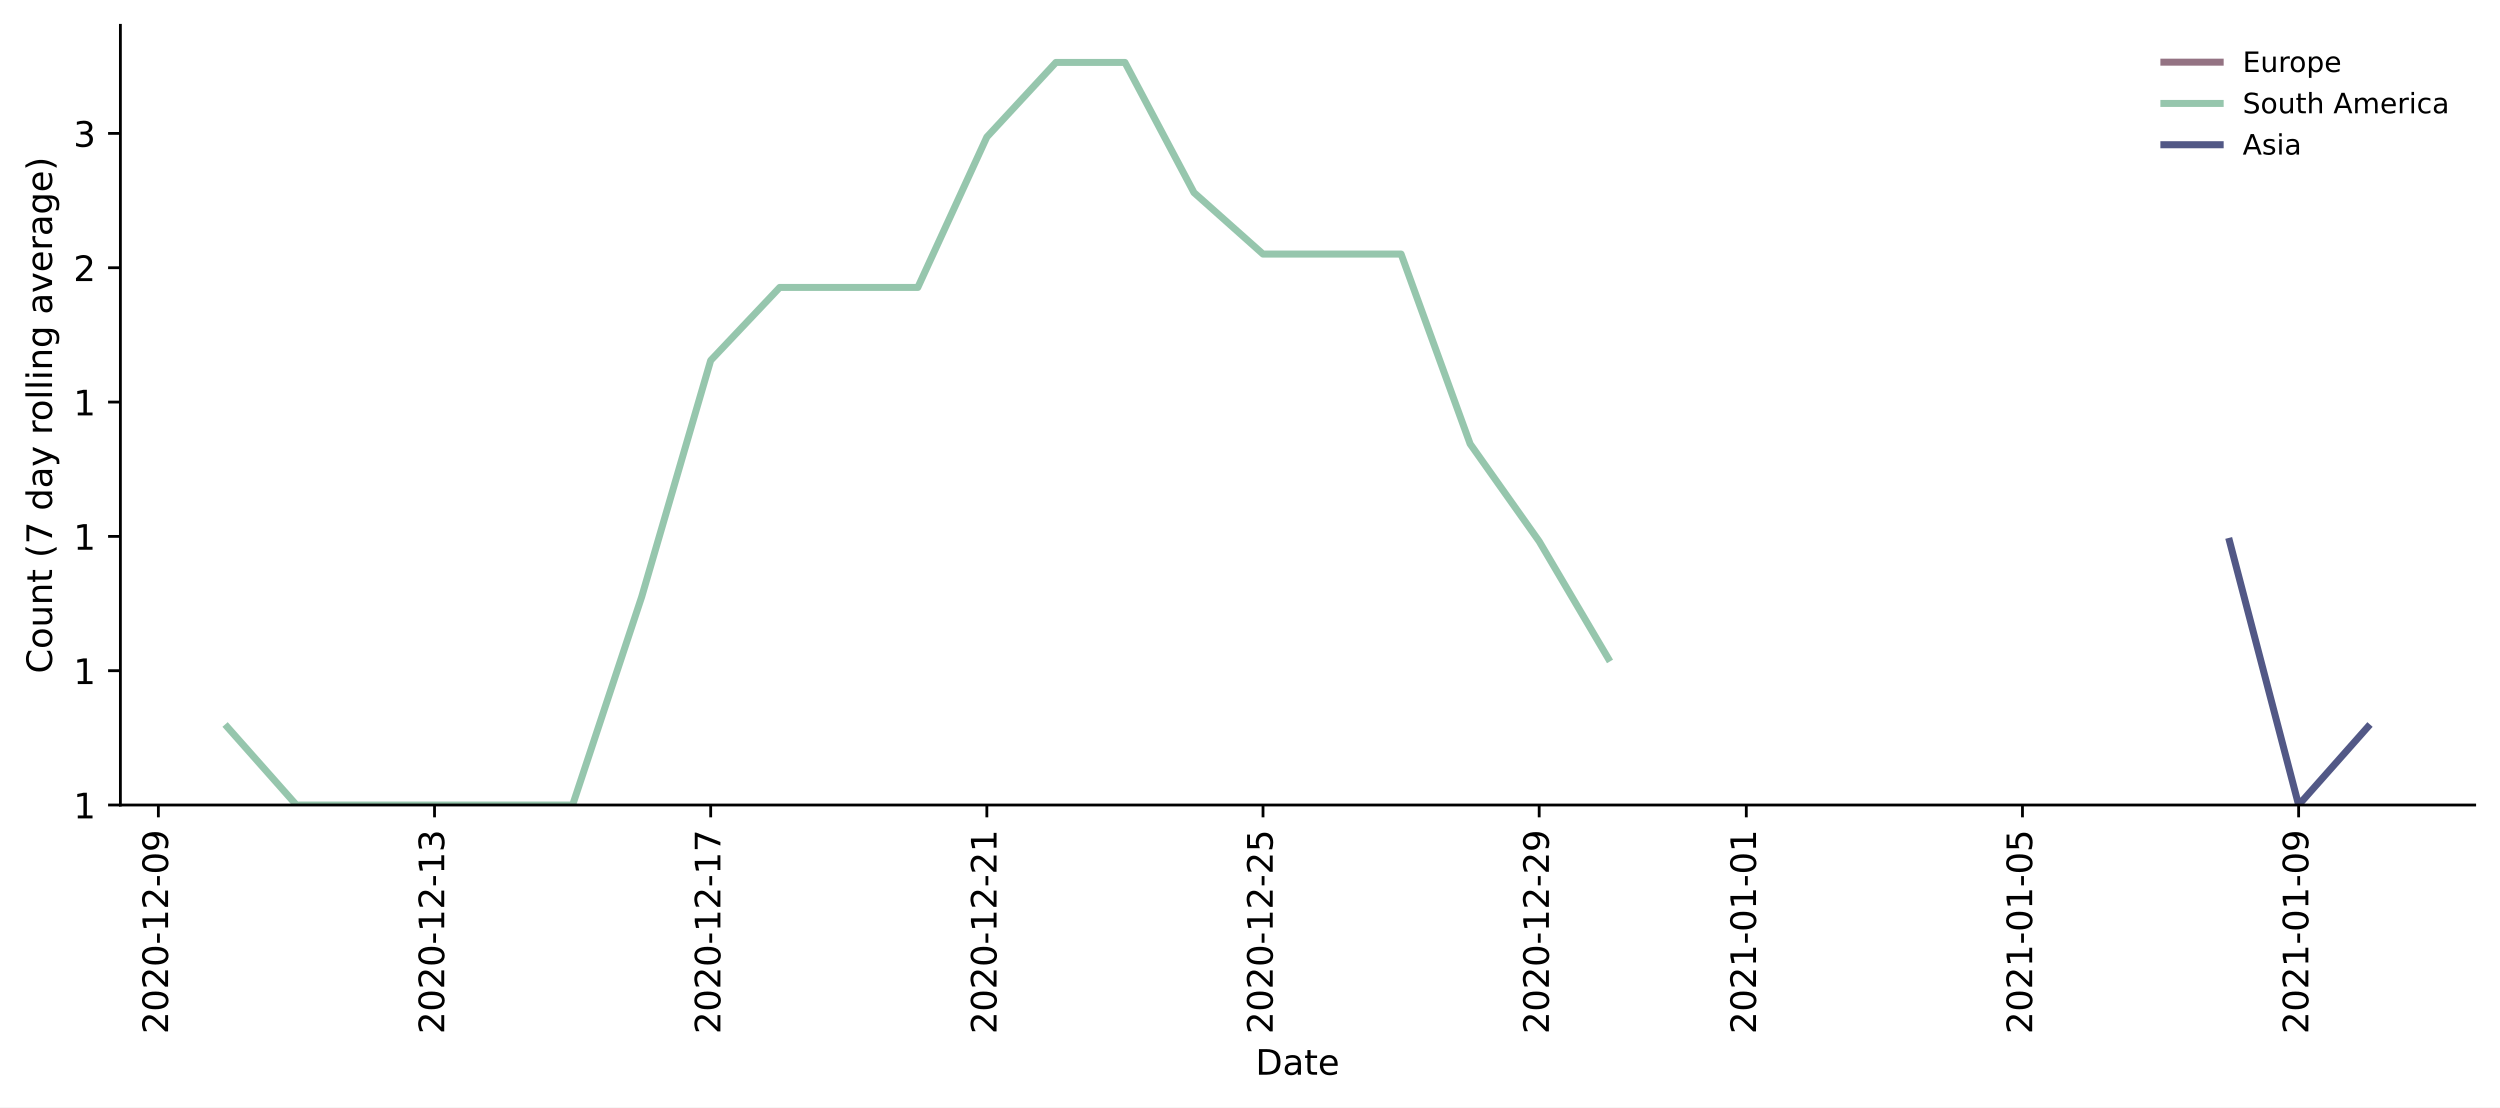
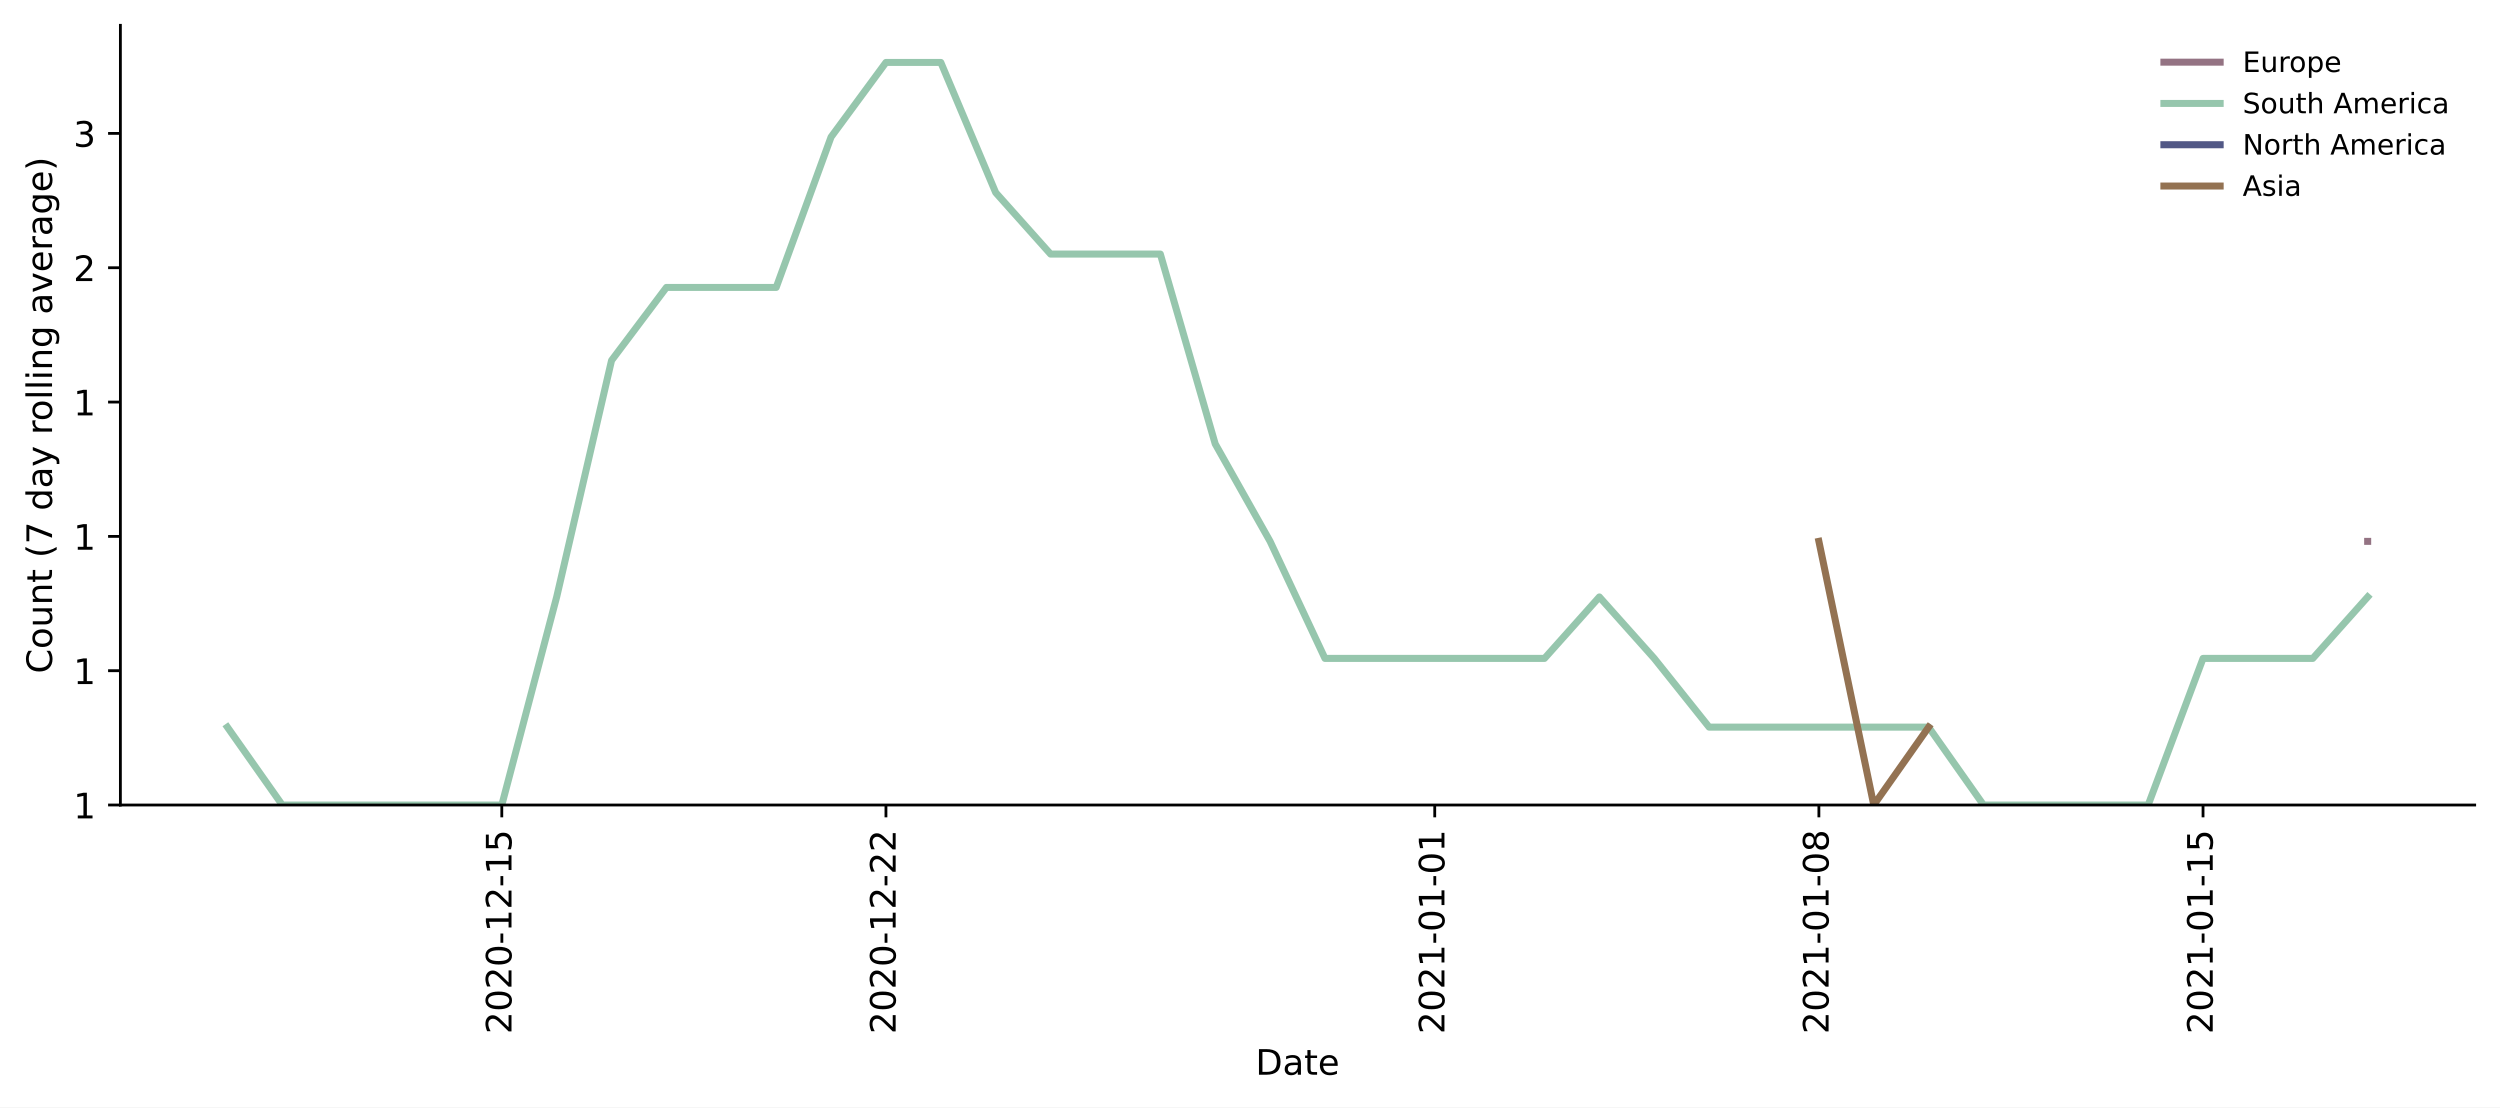
<svg xmlns="http://www.w3.org/2000/svg" xmlns:xlink="http://www.w3.org/1999/xlink" height="314.954pt" version="1.1" viewBox="0 0 711.041 314.954" width="711.041pt">
  <defs>
    <style type="text/css">*{stroke-linecap:butt;stroke-linejoin:round;}</style>
  </defs>
  <g id="figure_1">
    <g id="patch_1">
      <path d="M 0 314.954  L 711.041 314.954  L 711.041 0  L 0 0  z " style="fill:#ffffff;" />
    </g>
    <g id="axes_1">
      <g id="patch_2">
        <path d="M 34.241 228.96  L 703.841 228.96  L 703.841 7.2  L 34.241 7.2  z " style="fill:#ffffff;" />
      </g>
      <g id="matplotlib.axis_1">
        <g id="xtick_1">
          <g id="line2d_1">
            <defs>
-               <path d="M 0 0  L 0 3.5  " id="m4dcfa7da14" style="stroke:#000000;stroke-width:0.8;" />
-             </defs>
-             <g>
-               <use style="stroke:#000000;stroke-width:0.8;" x="45.041" xlink:href="#m4dcfa7da14" y="228.96" />
+               <path d="M 0 0  L 0 3.5  " id="m428e46f3bb" style="stroke:#000000;stroke-width:0.8;" />
+             </defs>
+             <g>
+               <use style="stroke:#000000;stroke-width:0.8;" x="142.719" xlink:href="#m428e46f3bb" y="228.96" />
            </g>
          </g>
          <g id="text_1">
-             <g transform="translate(47.8 294.0756)rotate(-90)scale(0.1 -0.1)">
+             <g transform="translate(145.4783 294.0756)rotate(-90)scale(0.1 -0.1)">
              <defs>
                <path d="M 19.188 8.297  L 53.609 8.297  L 53.609 0  L 7.328 0  L 7.328 8.297  Q 12.938 14.109 22.625 23.891  Q 32.328 33.688 34.812 36.531  Q 39.547 41.844 41.422 45.531  Q 43.312 49.219 43.312 52.781  Q 43.312 58.594 39.234 62.25  Q 35.156 65.922 28.609 65.922  Q 23.969 65.922 18.812 64.312  Q 13.672 62.703 7.812 59.422  L 7.812 69.391  Q 13.766 71.781 18.938 73  Q 24.125 74.219 28.422 74.219  Q 39.75 74.219 46.484 68.547  Q 53.219 62.891 53.219 53.422  Q 53.219 48.922 51.531 44.891  Q 49.859 40.875 45.406 35.406  Q 44.188 33.984 37.641 27.219  Q 31.109 20.453 19.188 8.297  z " id="DejaVuSans-50" />
                <path d="M 31.781 66.406  Q 24.172 66.406 20.328 58.906  Q 16.5 51.422 16.5 36.375  Q 16.5 21.391 20.328 13.891  Q 24.172 6.391 31.781 6.391  Q 39.453 6.391 43.281 13.891  Q 47.125 21.391 47.125 36.375  Q 47.125 51.422 43.281 58.906  Q 39.453 66.406 31.781 66.406  z M 31.781 74.219  Q 44.047 74.219 50.516 64.516  Q 56.984 54.828 56.984 36.375  Q 56.984 17.969 50.516 8.266  Q 44.047 -1.422 31.781 -1.422  Q 19.531 -1.422 13.062 8.266  Q 6.594 17.969 6.594 36.375  Q 6.594 54.828 13.062 64.516  Q 19.531 74.219 31.781 74.219  z " id="DejaVuSans-48" />
                <path d="M 4.891 31.391  L 31.203 31.391  L 31.203 23.391  L 4.891 23.391  z " id="DejaVuSans-45" />
                <path d="M 12.406 8.297  L 28.516 8.297  L 28.516 63.922  L 10.984 60.406  L 10.984 69.391  L 28.422 72.906  L 38.281 72.906  L 38.281 8.297  L 54.391 8.297  L 54.391 0  L 12.406 0  z " id="DejaVuSans-49" />
-                 <path d="M 10.984 1.516  L 10.984 10.5  Q 14.703 8.734 18.5 7.812  Q 22.312 6.891 25.984 6.891  Q 35.75 6.891 40.891 13.453  Q 46.047 20.016 46.781 33.406  Q 43.953 29.203 39.594 26.953  Q 35.25 24.703 29.984 24.703  Q 19.047 24.703 12.672 31.312  Q 6.297 37.938 6.297 49.422  Q 6.297 60.641 12.938 67.422  Q 19.578 74.219 30.609 74.219  Q 43.266 74.219 49.922 64.516  Q 56.594 54.828 56.594 36.375  Q 56.594 19.141 48.406 8.859  Q 40.234 -1.422 26.422 -1.422  Q 22.703 -1.422 18.891 -0.688  Q 15.094 0.047 10.984 1.516  z M 30.609 32.422  Q 37.25 32.422 41.125 36.953  Q 45.016 41.5 45.016 49.422  Q 45.016 57.281 41.125 61.844  Q 37.25 66.406 30.609 66.406  Q 23.969 66.406 20.094 61.844  Q 16.219 57.281 16.219 49.422  Q 16.219 41.5 20.094 36.953  Q 23.969 32.422 30.609 32.422  z " id="DejaVuSans-57" />
+                 <path d="M 10.797 72.906  L 49.516 72.906  L 49.516 64.594  L 19.828 64.594  L 19.828 46.734  Q 21.969 47.469 24.109 47.828  Q 26.266 48.188 28.422 48.188  Q 40.625 48.188 47.75 41.5  Q 54.891 34.812 54.891 23.391  Q 54.891 11.625 47.562 5.094  Q 40.234 -1.422 26.906 -1.422  Q 22.312 -1.422 17.547 -0.641  Q 12.797 0.141 7.719 1.703  L 7.719 11.625  Q 12.109 9.234 16.797 8.062  Q 21.484 6.891 26.703 6.891  Q 35.156 6.891 40.078 11.328  Q 45.016 15.766 45.016 23.391  Q 45.016 31 40.078 35.438  Q 35.156 39.891 26.703 39.891  Q 22.75 39.891 18.812 39.016  Q 14.891 38.141 10.797 36.281  z " id="DejaVuSans-53" />
              </defs>
              <use xlink:href="#DejaVuSans-50" />
              <use x="63.623" xlink:href="#DejaVuSans-48" />
              <use x="127.246" xlink:href="#DejaVuSans-50" />
              <use x="190.869" xlink:href="#DejaVuSans-48" />
              <use x="254.492" xlink:href="#DejaVuSans-45" />
              <use x="290.576" xlink:href="#DejaVuSans-49" />
              <use x="354.199" xlink:href="#DejaVuSans-50" />
              <use x="417.822" xlink:href="#DejaVuSans-45" />
-               <use x="453.906" xlink:href="#DejaVuSans-48" />
-               <use x="517.529" xlink:href="#DejaVuSans-57" />
+               <use x="453.906" xlink:href="#DejaVuSans-49" />
+               <use x="517.529" xlink:href="#DejaVuSans-53" />
            </g>
          </g>
        </g>
        <g id="xtick_2">
          <g id="line2d_2">
            <g>
-               <use style="stroke:#000000;stroke-width:0.8;" x="123.586" xlink:href="#m4dcfa7da14" y="228.96" />
+               <use style="stroke:#000000;stroke-width:0.8;" x="251.978" xlink:href="#m428e46f3bb" y="228.96" />
            </g>
          </g>
          <g id="text_2">
-             <g transform="translate(126.3455 294.0756)rotate(-90)scale(0.1 -0.1)">
-               <defs>
-                 <path d="M 40.578 39.312  Q 47.656 37.797 51.625 33  Q 55.609 28.219 55.609 21.188  Q 55.609 10.406 48.188 4.484  Q 40.766 -1.422 27.094 -1.422  Q 22.516 -1.422 17.656 -0.516  Q 12.797 0.391 7.625 2.203  L 7.625 11.719  Q 11.719 9.328 16.594 8.109  Q 21.484 6.891 26.812 6.891  Q 36.078 6.891 40.938 10.547  Q 45.797 14.203 45.797 21.188  Q 45.797 27.641 41.281 31.266  Q 36.766 34.906 28.719 34.906  L 20.219 34.906  L 20.219 43.016  L 29.109 43.016  Q 36.375 43.016 40.234 45.922  Q 44.094 48.828 44.094 54.297  Q 44.094 59.906 40.109 62.906  Q 36.141 65.922 28.719 65.922  Q 24.656 65.922 20.016 65.031  Q 15.375 64.156 9.812 62.312  L 9.812 71.094  Q 15.438 72.656 20.344 73.438  Q 25.25 74.219 29.594 74.219  Q 40.828 74.219 47.359 69.109  Q 53.906 64.016 53.906 55.328  Q 53.906 49.266 50.438 45.094  Q 46.969 40.922 40.578 39.312  z " id="DejaVuSans-51" />
-               </defs>
+             <g transform="translate(254.7371 294.0756)rotate(-90)scale(0.1 -0.1)">
              <use xlink:href="#DejaVuSans-50" />
              <use x="63.623" xlink:href="#DejaVuSans-48" />
              <use x="127.246" xlink:href="#DejaVuSans-50" />
              <use x="190.869" xlink:href="#DejaVuSans-48" />
              <use x="254.492" xlink:href="#DejaVuSans-45" />
              <use x="290.576" xlink:href="#DejaVuSans-49" />
              <use x="354.199" xlink:href="#DejaVuSans-50" />
              <use x="417.822" xlink:href="#DejaVuSans-45" />
-               <use x="453.906" xlink:href="#DejaVuSans-49" />
-               <use x="517.529" xlink:href="#DejaVuSans-51" />
+               <use x="453.906" xlink:href="#DejaVuSans-50" />
+               <use x="517.529" xlink:href="#DejaVuSans-50" />
            </g>
          </g>
        </g>
        <g id="xtick_3">
          <g id="line2d_3">
            <g>
-               <use style="stroke:#000000;stroke-width:0.8;" x="202.132" xlink:href="#m4dcfa7da14" y="228.96" />
+               <use style="stroke:#000000;stroke-width:0.8;" x="408.062" xlink:href="#m428e46f3bb" y="228.96" />
            </g>
          </g>
          <g id="text_3">
-             <g transform="translate(204.8909 294.0756)rotate(-90)scale(0.1 -0.1)">
-               <defs>
-                 <path d="M 8.203 72.906  L 55.078 72.906  L 55.078 68.703  L 28.609 0  L 18.312 0  L 43.219 64.594  L 8.203 64.594  z " id="DejaVuSans-55" />
-               </defs>
-               <use xlink:href="#DejaVuSans-50" />
-               <use x="63.623" xlink:href="#DejaVuSans-48" />
-               <use x="127.246" xlink:href="#DejaVuSans-50" />
-               <use x="190.869" xlink:href="#DejaVuSans-48" />
-               <use x="254.492" xlink:href="#DejaVuSans-45" />
-               <use x="290.576" xlink:href="#DejaVuSans-49" />
-               <use x="354.199" xlink:href="#DejaVuSans-50" />
-               <use x="417.822" xlink:href="#DejaVuSans-45" />
-               <use x="453.906" xlink:href="#DejaVuSans-49" />
-               <use x="517.529" xlink:href="#DejaVuSans-55" />
+             <g transform="translate(410.821 294.0756)rotate(-90)scale(0.1 -0.1)">
+               <use xlink:href="#DejaVuSans-50" />
+               <use x="63.623" xlink:href="#DejaVuSans-48" />
+               <use x="127.246" xlink:href="#DejaVuSans-50" />
+               <use x="190.869" xlink:href="#DejaVuSans-49" />
+               <use x="254.492" xlink:href="#DejaVuSans-45" />
+               <use x="290.576" xlink:href="#DejaVuSans-48" />
+               <use x="354.199" xlink:href="#DejaVuSans-49" />
+               <use x="417.822" xlink:href="#DejaVuSans-45" />
+               <use x="453.906" xlink:href="#DejaVuSans-48" />
+               <use x="517.529" xlink:href="#DejaVuSans-49" />
            </g>
          </g>
        </g>
        <g id="xtick_4">
          <g id="line2d_4">
            <g>
-               <use style="stroke:#000000;stroke-width:0.8;" x="280.677" xlink:href="#m4dcfa7da14" y="228.96" />
+               <use style="stroke:#000000;stroke-width:0.8;" x="517.32" xlink:href="#m428e46f3bb" y="228.96" />
            </g>
          </g>
          <g id="text_4">
-             <g transform="translate(283.4364 294.0756)rotate(-90)scale(0.1 -0.1)">
-               <use xlink:href="#DejaVuSans-50" />
-               <use x="63.623" xlink:href="#DejaVuSans-48" />
-               <use x="127.246" xlink:href="#DejaVuSans-50" />
-               <use x="190.869" xlink:href="#DejaVuSans-48" />
-               <use x="254.492" xlink:href="#DejaVuSans-45" />
-               <use x="290.576" xlink:href="#DejaVuSans-49" />
-               <use x="354.199" xlink:href="#DejaVuSans-50" />
-               <use x="417.822" xlink:href="#DejaVuSans-45" />
-               <use x="453.906" xlink:href="#DejaVuSans-50" />
-               <use x="517.529" xlink:href="#DejaVuSans-49" />
+             <g transform="translate(520.0797 294.0756)rotate(-90)scale(0.1 -0.1)">
+               <defs>
+                 <path d="M 31.781 34.625  Q 24.75 34.625 20.719 30.859  Q 16.703 27.094 16.703 20.516  Q 16.703 13.922 20.719 10.156  Q 24.75 6.391 31.781 6.391  Q 38.812 6.391 42.859 10.172  Q 46.922 13.969 46.922 20.516  Q 46.922 27.094 42.891 30.859  Q 38.875 34.625 31.781 34.625  z M 21.922 38.812  Q 15.578 40.375 12.031 44.719  Q 8.5 49.078 8.5 55.328  Q 8.5 64.062 14.719 69.141  Q 20.953 74.219 31.781 74.219  Q 42.672 74.219 48.875 69.141  Q 55.078 64.062 55.078 55.328  Q 55.078 49.078 51.531 44.719  Q 48 40.375 41.703 38.812  Q 48.828 37.156 52.797 32.312  Q 56.781 27.484 56.781 20.516  Q 56.781 9.906 50.312 4.234  Q 43.844 -1.422 31.781 -1.422  Q 19.734 -1.422 13.25 4.234  Q 6.781 9.906 6.781 20.516  Q 6.781 27.484 10.781 32.312  Q 14.797 37.156 21.922 38.812  z M 18.312 54.391  Q 18.312 48.734 21.844 45.562  Q 25.391 42.391 31.781 42.391  Q 38.141 42.391 41.719 45.562  Q 45.312 48.734 45.312 54.391  Q 45.312 60.062 41.719 63.234  Q 38.141 66.406 31.781 66.406  Q 25.391 66.406 21.844 63.234  Q 18.312 60.062 18.312 54.391  z " id="DejaVuSans-56" />
+               </defs>
+               <use xlink:href="#DejaVuSans-50" />
+               <use x="63.623" xlink:href="#DejaVuSans-48" />
+               <use x="127.246" xlink:href="#DejaVuSans-50" />
+               <use x="190.869" xlink:href="#DejaVuSans-49" />
+               <use x="254.492" xlink:href="#DejaVuSans-45" />
+               <use x="290.576" xlink:href="#DejaVuSans-48" />
+               <use x="354.199" xlink:href="#DejaVuSans-49" />
+               <use x="417.822" xlink:href="#DejaVuSans-45" />
+               <use x="453.906" xlink:href="#DejaVuSans-48" />
+               <use x="517.529" xlink:href="#DejaVuSans-56" />
            </g>
          </g>
        </g>
        <g id="xtick_5">
          <g id="line2d_5">
            <g>
-               <use style="stroke:#000000;stroke-width:0.8;" x="359.222" xlink:href="#m4dcfa7da14" y="228.96" />
+               <use style="stroke:#000000;stroke-width:0.8;" x="626.579" xlink:href="#m428e46f3bb" y="228.96" />
            </g>
          </g>
          <g id="text_5">
-             <g transform="translate(361.9818 294.0756)rotate(-90)scale(0.1 -0.1)">
-               <defs>
-                 <path d="M 10.797 72.906  L 49.516 72.906  L 49.516 64.594  L 19.828 64.594  L 19.828 46.734  Q 21.969 47.469 24.109 47.828  Q 26.266 48.188 28.422 48.188  Q 40.625 48.188 47.75 41.5  Q 54.891 34.812 54.891 23.391  Q 54.891 11.625 47.562 5.094  Q 40.234 -1.422 26.906 -1.422  Q 22.312 -1.422 17.547 -0.641  Q 12.797 0.141 7.719 1.703  L 7.719 11.625  Q 12.109 9.234 16.797 8.062  Q 21.484 6.891 26.703 6.891  Q 35.156 6.891 40.078 11.328  Q 45.016 15.766 45.016 23.391  Q 45.016 31 40.078 35.438  Q 35.156 39.891 26.703 39.891  Q 22.75 39.891 18.812 39.016  Q 14.891 38.141 10.797 36.281  z " id="DejaVuSans-53" />
-               </defs>
-               <use xlink:href="#DejaVuSans-50" />
-               <use x="63.623" xlink:href="#DejaVuSans-48" />
-               <use x="127.246" xlink:href="#DejaVuSans-50" />
-               <use x="190.869" xlink:href="#DejaVuSans-48" />
-               <use x="254.492" xlink:href="#DejaVuSans-45" />
-               <use x="290.576" xlink:href="#DejaVuSans-49" />
-               <use x="354.199" xlink:href="#DejaVuSans-50" />
-               <use x="417.822" xlink:href="#DejaVuSans-45" />
-               <use x="453.906" xlink:href="#DejaVuSans-50" />
-               <use x="517.529" xlink:href="#DejaVuSans-53" />
-             </g>
-           </g>
-         </g>
-         <g id="xtick_6">
-           <g id="line2d_6">
-             <g>
-               <use style="stroke:#000000;stroke-width:0.8;" x="437.768" xlink:href="#m4dcfa7da14" y="228.96" />
-             </g>
-           </g>
-           <g id="text_6">
-             <g transform="translate(440.5273 294.0756)rotate(-90)scale(0.1 -0.1)">
-               <use xlink:href="#DejaVuSans-50" />
-               <use x="63.623" xlink:href="#DejaVuSans-48" />
-               <use x="127.246" xlink:href="#DejaVuSans-50" />
-               <use x="190.869" xlink:href="#DejaVuSans-48" />
-               <use x="254.492" xlink:href="#DejaVuSans-45" />
-               <use x="290.576" xlink:href="#DejaVuSans-49" />
-               <use x="354.199" xlink:href="#DejaVuSans-50" />
-               <use x="417.822" xlink:href="#DejaVuSans-45" />
-               <use x="453.906" xlink:href="#DejaVuSans-50" />
-               <use x="517.529" xlink:href="#DejaVuSans-57" />
-             </g>
-           </g>
-         </g>
-         <g id="xtick_7">
-           <g id="line2d_7">
-             <g>
-               <use style="stroke:#000000;stroke-width:0.8;" x="496.677" xlink:href="#m4dcfa7da14" y="228.96" />
-             </g>
-           </g>
-           <g id="text_7">
-             <g transform="translate(499.4364 294.0756)rotate(-90)scale(0.1 -0.1)">
+             <g transform="translate(629.3385 294.0756)rotate(-90)scale(0.1 -0.1)">
              <use xlink:href="#DejaVuSans-50" />
              <use x="63.623" xlink:href="#DejaVuSans-48" />
              <use x="127.246" xlink:href="#DejaVuSans-50" />
              <use x="190.869" xlink:href="#DejaVuSans-49" />
              <use x="254.492" xlink:href="#DejaVuSans-45" />
              <use x="290.576" xlink:href="#DejaVuSans-48" />
              <use x="354.199" xlink:href="#DejaVuSans-49" />
              <use x="417.822" xlink:href="#DejaVuSans-45" />
-               <use x="453.906" xlink:href="#DejaVuSans-48" />
-               <use x="517.529" xlink:href="#DejaVuSans-49" />
-             </g>
-           </g>
-         </g>
-         <g id="xtick_8">
-           <g id="line2d_8">
-             <g>
-               <use style="stroke:#000000;stroke-width:0.8;" x="575.222" xlink:href="#m4dcfa7da14" y="228.96" />
-             </g>
-           </g>
-           <g id="text_8">
-             <g transform="translate(577.9818 294.0756)rotate(-90)scale(0.1 -0.1)">
-               <use xlink:href="#DejaVuSans-50" />
-               <use x="63.623" xlink:href="#DejaVuSans-48" />
-               <use x="127.246" xlink:href="#DejaVuSans-50" />
-               <use x="190.869" xlink:href="#DejaVuSans-49" />
-               <use x="254.492" xlink:href="#DejaVuSans-45" />
-               <use x="290.576" xlink:href="#DejaVuSans-48" />
-               <use x="354.199" xlink:href="#DejaVuSans-49" />
-               <use x="417.822" xlink:href="#DejaVuSans-45" />
-               <use x="453.906" xlink:href="#DejaVuSans-48" />
+               <use x="453.906" xlink:href="#DejaVuSans-49" />
              <use x="517.529" xlink:href="#DejaVuSans-53" />
            </g>
          </g>
        </g>
-         <g id="xtick_9">
-           <g id="line2d_9">
-             <g>
-               <use style="stroke:#000000;stroke-width:0.8;" x="653.768" xlink:href="#m4dcfa7da14" y="228.96" />
-             </g>
-           </g>
-           <g id="text_9">
-             <g transform="translate(656.5273 294.0756)rotate(-90)scale(0.1 -0.1)">
-               <use xlink:href="#DejaVuSans-50" />
-               <use x="63.623" xlink:href="#DejaVuSans-48" />
-               <use x="127.246" xlink:href="#DejaVuSans-50" />
-               <use x="190.869" xlink:href="#DejaVuSans-49" />
-               <use x="254.492" xlink:href="#DejaVuSans-45" />
-               <use x="290.576" xlink:href="#DejaVuSans-48" />
-               <use x="354.199" xlink:href="#DejaVuSans-49" />
-               <use x="417.822" xlink:href="#DejaVuSans-45" />
-               <use x="453.906" xlink:href="#DejaVuSans-48" />
-               <use x="517.529" xlink:href="#DejaVuSans-57" />
-             </g>
-           </g>
-         </g>
-         <g id="text_10">
+         <g id="text_6">
          <g transform="translate(357.0898 305.6741)scale(0.1 -0.1)">
            <defs>
              <path d="M 19.672 64.797  L 19.672 8.109  L 31.594 8.109  Q 46.688 8.109 53.688 14.938  Q 60.688 21.781 60.688 36.531  Q 60.688 51.172 53.688 57.984  Q 46.688 64.797 31.594 64.797  z M 9.812 72.906  L 30.078 72.906  Q 51.266 72.906 61.172 64.094  Q 71.094 55.281 71.094 36.531  Q 71.094 17.672 61.125 8.828  Q 51.172 0 30.078 0  L 9.812 0  z " id="DejaVuSans-68" />
              <path d="M 34.281 27.484  Q 23.391 27.484 19.188 25  Q 14.984 22.516 14.984 16.5  Q 14.984 11.719 18.141 8.906  Q 21.297 6.109 26.703 6.109  Q 34.188 6.109 38.703 11.406  Q 43.219 16.703 43.219 25.484  L 43.219 27.484  z M 52.203 31.203  L 52.203 0  L 43.219 0  L 43.219 8.297  Q 40.141 3.328 35.547 0.953  Q 30.953 -1.422 24.312 -1.422  Q 15.922 -1.422 10.953 3.297  Q 6 8.016 6 15.922  Q 6 25.141 12.172 29.828  Q 18.359 34.516 30.609 34.516  L 43.219 34.516  L 43.219 35.406  Q 43.219 41.609 39.141 45  Q 35.062 48.391 27.688 48.391  Q 23 48.391 18.547 47.266  Q 14.109 46.141 10.016 43.891  L 10.016 52.203  Q 14.938 54.109 19.578 55.047  Q 24.219 56 28.609 56  Q 40.484 56 46.344 49.844  Q 52.203 43.703 52.203 31.203  z " id="DejaVuSans-97" />
              <path d="M 18.312 70.219  L 18.312 54.688  L 36.812 54.688  L 36.812 47.703  L 18.312 47.703  L 18.312 18.016  Q 18.312 11.328 20.141 9.422  Q 21.969 7.516 27.594 7.516  L 36.812 7.516  L 36.812 0  L 27.594 0  Q 17.188 0 13.234 3.875  Q 9.281 7.766 9.281 18.016  L 9.281 47.703  L 2.688 47.703  L 2.688 54.688  L 9.281 54.688  L 9.281 70.219  z " id="DejaVuSans-116" />
              <path d="M 56.203 29.594  L 56.203 25.203  L 14.891 25.203  Q 15.484 15.922 20.484 11.062  Q 25.484 6.203 34.422 6.203  Q 39.594 6.203 44.453 7.469  Q 49.312 8.734 54.109 11.281  L 54.109 2.781  Q 49.266 0.734 44.188 -0.344  Q 39.109 -1.422 33.891 -1.422  Q 20.797 -1.422 13.156 6.188  Q 5.516 13.812 5.516 26.812  Q 5.516 40.234 12.766 48.109  Q 20.016 56 32.328 56  Q 43.359 56 49.781 48.891  Q 56.203 41.797 56.203 29.594  z M 47.219 32.234  Q 47.125 39.594 43.094 43.984  Q 39.062 48.391 32.422 48.391  Q 24.906 48.391 20.391 44.141  Q 15.875 39.891 15.188 32.172  z " id="DejaVuSans-101" />
            </defs>
            <use xlink:href="#DejaVuSans-68" />
            <use x="77.002" xlink:href="#DejaVuSans-97" />
            <use x="138.281" xlink:href="#DejaVuSans-116" />
            <use x="177.49" xlink:href="#DejaVuSans-101" />
          </g>
        </g>
      </g>
      <g id="matplotlib.axis_2">
        <g id="ytick_1">
-           <g id="line2d_10">
-             <defs>
-               <path d="M 0 0  L -3.5 0  " id="m8af5a8c409" style="stroke:#000000;stroke-width:0.8;" />
-             </defs>
-             <g>
-               <use style="stroke:#000000;stroke-width:0.8;" x="34.241" xlink:href="#m8af5a8c409" y="228.96" />
-             </g>
-           </g>
-           <g id="text_11">
+           <g id="line2d_6">
+             <defs>
+               <path d="M 0 0  L -3.5 0  " id="mdf175c0a2f" style="stroke:#000000;stroke-width:0.8;" />
+             </defs>
+             <g>
+               <use style="stroke:#000000;stroke-width:0.8;" x="34.241" xlink:href="#mdf175c0a2f" y="228.96" />
+             </g>
+           </g>
+           <g id="text_7">
            <g transform="translate(20.87813 232.7592)scale(0.1 -0.1)">
              <use xlink:href="#DejaVuSans-49" />
            </g>
          </g>
        </g>
        <g id="ytick_2">
-           <g id="line2d_11">
-             <g>
-               <use style="stroke:#000000;stroke-width:0.8;" x="34.241" xlink:href="#m8af5a8c409" y="190.757" />
-             </g>
-           </g>
-           <g id="text_12">
+           <g id="line2d_7">
+             <g>
+               <use style="stroke:#000000;stroke-width:0.8;" x="34.241" xlink:href="#mdf175c0a2f" y="190.757" />
+             </g>
+           </g>
+           <g id="text_8">
            <g transform="translate(20.87813 194.5566)scale(0.1 -0.1)">
              <use xlink:href="#DejaVuSans-49" />
            </g>
          </g>
        </g>
        <g id="ytick_3">
-           <g id="line2d_12">
-             <g>
-               <use style="stroke:#000000;stroke-width:0.8;" x="34.241" xlink:href="#m8af5a8c409" y="152.555" />
-             </g>
-           </g>
-           <g id="text_13">
+           <g id="line2d_8">
+             <g>
+               <use style="stroke:#000000;stroke-width:0.8;" x="34.241" xlink:href="#mdf175c0a2f" y="152.555" />
+             </g>
+           </g>
+           <g id="text_9">
            <g transform="translate(20.87813 156.354)scale(0.1 -0.1)">
              <use xlink:href="#DejaVuSans-49" />
            </g>
          </g>
        </g>
        <g id="ytick_4">
-           <g id="line2d_13">
-             <g>
-               <use style="stroke:#000000;stroke-width:0.8;" x="34.241" xlink:href="#m8af5a8c409" y="114.352" />
-             </g>
-           </g>
-           <g id="text_14">
+           <g id="line2d_9">
+             <g>
+               <use style="stroke:#000000;stroke-width:0.8;" x="34.241" xlink:href="#mdf175c0a2f" y="114.352" />
+             </g>
+           </g>
+           <g id="text_10">
            <g transform="translate(20.87813 118.1514)scale(0.1 -0.1)">
              <use xlink:href="#DejaVuSans-49" />
            </g>
          </g>
        </g>
        <g id="ytick_5">
-           <g id="line2d_14">
-             <g>
-               <use style="stroke:#000000;stroke-width:0.8;" x="34.241" xlink:href="#m8af5a8c409" y="76.15" />
-             </g>
-           </g>
-           <g id="text_15">
+           <g id="line2d_10">
+             <g>
+               <use style="stroke:#000000;stroke-width:0.8;" x="34.241" xlink:href="#mdf175c0a2f" y="76.15" />
+             </g>
+           </g>
+           <g id="text_11">
            <g transform="translate(20.87813 79.94882)scale(0.1 -0.1)">
              <use xlink:href="#DejaVuSans-50" />
            </g>
          </g>
        </g>
        <g id="ytick_6">
-           <g id="line2d_15">
-             <g>
-               <use style="stroke:#000000;stroke-width:0.8;" x="34.241" xlink:href="#m8af5a8c409" y="37.947" />
-             </g>
-           </g>
-           <g id="text_16">
+           <g id="line2d_11">
+             <g>
+               <use style="stroke:#000000;stroke-width:0.8;" x="34.241" xlink:href="#mdf175c0a2f" y="37.947" />
+             </g>
+           </g>
+           <g id="text_12">
            <g transform="translate(20.87813 41.74622)scale(0.1 -0.1)">
+               <defs>
+                 <path d="M 40.578 39.312  Q 47.656 37.797 51.625 33  Q 55.609 28.219 55.609 21.188  Q 55.609 10.406 48.188 4.484  Q 40.766 -1.422 27.094 -1.422  Q 22.516 -1.422 17.656 -0.516  Q 12.797 0.391 7.625 2.203  L 7.625 11.719  Q 11.719 9.328 16.594 8.109  Q 21.484 6.891 26.812 6.891  Q 36.078 6.891 40.938 10.547  Q 45.797 14.203 45.797 21.188  Q 45.797 27.641 41.281 31.266  Q 36.766 34.906 28.719 34.906  L 20.219 34.906  L 20.219 43.016  L 29.109 43.016  Q 36.375 43.016 40.234 45.922  Q 44.094 48.828 44.094 54.297  Q 44.094 59.906 40.109 62.906  Q 36.141 65.922 28.719 65.922  Q 24.656 65.922 20.016 65.031  Q 15.375 64.156 9.812 62.312  L 9.812 71.094  Q 15.438 72.656 20.344 73.438  Q 25.25 74.219 29.594 74.219  Q 40.828 74.219 47.359 69.109  Q 53.906 64.016 53.906 55.328  Q 53.906 49.266 50.438 45.094  Q 46.969 40.922 40.578 39.312  z " id="DejaVuSans-51" />
+               </defs>
              <use xlink:href="#DejaVuSans-51" />
            </g>
          </g>
        </g>
-         <g id="text_17">
+         <g id="text_13">
          <g transform="translate(14.79844 191.548)rotate(-90)scale(0.1 -0.1)">
            <defs>
              <path d="M 64.406 67.281  L 64.406 56.891  Q 59.422 61.531 53.781 63.812  Q 48.141 66.109 41.797 66.109  Q 29.297 66.109 22.656 58.469  Q 16.016 50.828 16.016 36.375  Q 16.016 21.969 22.656 14.328  Q 29.297 6.688 41.797 6.688  Q 48.141 6.688 53.781 8.984  Q 59.422 11.281 64.406 15.922  L 64.406 5.609  Q 59.234 2.094 53.438 0.328  Q 47.656 -1.422 41.219 -1.422  Q 24.656 -1.422 15.125 8.703  Q 5.609 18.844 5.609 36.375  Q 5.609 53.953 15.125 64.078  Q 24.656 74.219 41.219 74.219  Q 47.75 74.219 53.531 72.484  Q 59.328 70.75 64.406 67.281  z " id="DejaVuSans-67" />
              <path d="M 30.609 48.391  Q 23.391 48.391 19.188 42.75  Q 14.984 37.109 14.984 27.297  Q 14.984 17.484 19.156 11.844  Q 23.344 6.203 30.609 6.203  Q 37.797 6.203 41.984 11.859  Q 46.188 17.531 46.188 27.297  Q 46.188 37.016 41.984 42.703  Q 37.797 48.391 30.609 48.391  z M 30.609 56  Q 42.328 56 49.016 48.375  Q 55.719 40.766 55.719 27.297  Q 55.719 13.875 49.016 6.219  Q 42.328 -1.422 30.609 -1.422  Q 18.844 -1.422 12.172 6.219  Q 5.516 13.875 5.516 27.297  Q 5.516 40.766 12.172 48.375  Q 18.844 56 30.609 56  z " id="DejaVuSans-111" />
              <path d="M 8.5 21.578  L 8.5 54.688  L 17.484 54.688  L 17.484 21.922  Q 17.484 14.156 20.5 10.266  Q 23.531 6.391 29.594 6.391  Q 36.859 6.391 41.078 11.031  Q 45.312 15.672 45.312 23.688  L 45.312 54.688  L 54.297 54.688  L 54.297 0  L 45.312 0  L 45.312 8.406  Q 42.047 3.422 37.719 1  Q 33.406 -1.422 27.688 -1.422  Q 18.266 -1.422 13.375 4.438  Q 8.5 10.297 8.5 21.578  z M 31.109 56  z " id="DejaVuSans-117" />
              <path d="M 54.891 33.016  L 54.891 0  L 45.906 0  L 45.906 32.719  Q 45.906 40.484 42.875 44.328  Q 39.844 48.188 33.797 48.188  Q 26.516 48.188 22.312 43.547  Q 18.109 38.922 18.109 30.906  L 18.109 0  L 9.078 0  L 9.078 54.688  L 18.109 54.688  L 18.109 46.188  Q 21.344 51.125 25.703 53.562  Q 30.078 56 35.797 56  Q 45.219 56 50.047 50.172  Q 54.891 44.344 54.891 33.016  z " id="DejaVuSans-110" />
              <path id="DejaVuSans-32" />
              <path d="M 31 75.875  Q 24.469 64.656 21.281 53.656  Q 18.109 42.672 18.109 31.391  Q 18.109 20.125 21.312 9.062  Q 24.516 -2 31 -13.188  L 23.188 -13.188  Q 15.875 -1.703 12.234 9.375  Q 8.594 20.453 8.594 31.391  Q 8.594 42.281 12.203 53.312  Q 15.828 64.359 23.188 75.875  z " id="DejaVuSans-40" />
+               <path d="M 8.203 72.906  L 55.078 72.906  L 55.078 68.703  L 28.609 0  L 18.312 0  L 43.219 64.594  L 8.203 64.594  z " id="DejaVuSans-55" />
              <path d="M 45.406 46.391  L 45.406 75.984  L 54.391 75.984  L 54.391 0  L 45.406 0  L 45.406 8.203  Q 42.578 3.328 38.25 0.953  Q 33.938 -1.422 27.875 -1.422  Q 17.969 -1.422 11.734 6.484  Q 5.516 14.406 5.516 27.297  Q 5.516 40.188 11.734 48.094  Q 17.969 56 27.875 56  Q 33.938 56 38.25 53.625  Q 42.578 51.266 45.406 46.391  z M 14.797 27.297  Q 14.797 17.391 18.875 11.75  Q 22.953 6.109 30.078 6.109  Q 37.203 6.109 41.297 11.75  Q 45.406 17.391 45.406 27.297  Q 45.406 37.203 41.297 42.844  Q 37.203 48.484 30.078 48.484  Q 22.953 48.484 18.875 42.844  Q 14.797 37.203 14.797 27.297  z " id="DejaVuSans-100" />
              <path d="M 32.172 -5.078  Q 28.375 -14.844 24.75 -17.812  Q 21.141 -20.797 15.094 -20.797  L 7.906 -20.797  L 7.906 -13.281  L 13.188 -13.281  Q 16.891 -13.281 18.938 -11.516  Q 21 -9.766 23.484 -3.219  L 25.094 0.875  L 2.984 54.688  L 12.5 54.688  L 29.594 11.922  L 46.688 54.688  L 56.203 54.688  z " id="DejaVuSans-121" />
              <path d="M 41.109 46.297  Q 39.594 47.172 37.812 47.578  Q 36.031 48 33.891 48  Q 26.266 48 22.188 43.047  Q 18.109 38.094 18.109 28.812  L 18.109 0  L 9.078 0  L 9.078 54.688  L 18.109 54.688  L 18.109 46.188  Q 20.953 51.172 25.484 53.578  Q 30.031 56 36.531 56  Q 37.453 56 38.578 55.875  Q 39.703 55.766 41.062 55.516  z " id="DejaVuSans-114" />
              <path d="M 9.422 75.984  L 18.406 75.984  L 18.406 0  L 9.422 0  z " id="DejaVuSans-108" />
              <path d="M 9.422 54.688  L 18.406 54.688  L 18.406 0  L 9.422 0  z M 9.422 75.984  L 18.406 75.984  L 18.406 64.594  L 9.422 64.594  z " id="DejaVuSans-105" />
              <path d="M 45.406 27.984  Q 45.406 37.75 41.375 43.109  Q 37.359 48.484 30.078 48.484  Q 22.859 48.484 18.828 43.109  Q 14.797 37.75 14.797 27.984  Q 14.797 18.266 18.828 12.891  Q 22.859 7.516 30.078 7.516  Q 37.359 7.516 41.375 12.891  Q 45.406 18.266 45.406 27.984  z M 54.391 6.781  Q 54.391 -7.172 48.188 -13.984  Q 42 -20.797 29.203 -20.797  Q 24.469 -20.797 20.266 -20.094  Q 16.062 -19.391 12.109 -17.922  L 12.109 -9.188  Q 16.062 -11.328 19.922 -12.344  Q 23.781 -13.375 27.781 -13.375  Q 36.625 -13.375 41.016 -8.766  Q 45.406 -4.156 45.406 5.172  L 45.406 9.625  Q 42.625 4.781 38.281 2.391  Q 33.938 0 27.875 0  Q 17.828 0 11.672 7.656  Q 5.516 15.328 5.516 27.984  Q 5.516 40.672 11.672 48.328  Q 17.828 56 27.875 56  Q 33.938 56 38.281 53.609  Q 42.625 51.219 45.406 46.391  L 45.406 54.688  L 54.391 54.688  z " id="DejaVuSans-103" />
              <path d="M 2.984 54.688  L 12.5 54.688  L 29.594 8.797  L 46.688 54.688  L 56.203 54.688  L 35.688 0  L 23.484 0  z " id="DejaVuSans-118" />
              <path d="M 8.016 75.875  L 15.828 75.875  Q 23.141 64.359 26.781 53.312  Q 30.422 42.281 30.422 31.391  Q 30.422 20.453 26.781 9.375  Q 23.141 -1.703 15.828 -13.188  L 8.016 -13.188  Q 14.5 -2 17.703 9.062  Q 20.906 20.125 20.906 31.391  Q 20.906 42.672 17.703 53.656  Q 14.5 64.656 8.016 75.875  z " id="DejaVuSans-41" />
            </defs>
            <use xlink:href="#DejaVuSans-67" />
            <use x="69.824" xlink:href="#DejaVuSans-111" />
            <use x="131.006" xlink:href="#DejaVuSans-117" />
            <use x="194.385" xlink:href="#DejaVuSans-110" />
            <use x="257.764" xlink:href="#DejaVuSans-116" />
            <use x="296.973" xlink:href="#DejaVuSans-32" />
            <use x="328.76" xlink:href="#DejaVuSans-40" />
            <use x="367.773" xlink:href="#DejaVuSans-55" />
            <use x="431.396" xlink:href="#DejaVuSans-32" />
            <use x="463.184" xlink:href="#DejaVuSans-100" />
            <use x="526.66" xlink:href="#DejaVuSans-97" />
            <use x="587.939" xlink:href="#DejaVuSans-121" />
            <use x="647.119" xlink:href="#DejaVuSans-32" />
            <use x="678.906" xlink:href="#DejaVuSans-114" />
            <use x="717.77" xlink:href="#DejaVuSans-111" />
            <use x="778.951" xlink:href="#DejaVuSans-108" />
            <use x="806.734" xlink:href="#DejaVuSans-108" />
            <use x="834.518" xlink:href="#DejaVuSans-105" />
            <use x="862.301" xlink:href="#DejaVuSans-110" />
            <use x="925.68" xlink:href="#DejaVuSans-103" />
            <use x="989.156" xlink:href="#DejaVuSans-32" />
            <use x="1020.943" xlink:href="#DejaVuSans-97" />
            <use x="1082.223" xlink:href="#DejaVuSans-118" />
            <use x="1141.402" xlink:href="#DejaVuSans-101" />
            <use x="1202.926" xlink:href="#DejaVuSans-114" />
            <use x="1244.039" xlink:href="#DejaVuSans-97" />
            <use x="1305.318" xlink:href="#DejaVuSans-103" />
            <use x="1368.795" xlink:href="#DejaVuSans-101" />
            <use x="1430.318" xlink:href="#DejaVuSans-41" />
          </g>
        </g>
      </g>
-       <g id="line2d_16">
-         <path clip-path="url(#pa3b42c3b45)" d="M 0 0  " style="fill:none;stroke:#947383;stroke-linecap:square;stroke-width:2;" />
-       </g>
-       <g id="line2d_17">
-         <path clip-path="url(#pa3b42c3b45)" d="M 64.677 206.806  L 84.313 228.96  L 103.95 228.96  L 123.586 228.96  L 143.222 228.96  L 162.859 228.96  L 182.495 169.783  L 202.132 102.512  L 221.768 81.746  L 241.404 81.746  L 261.041 81.746  L 280.677 38.969  L 300.313 17.76  L 319.95 17.76  L 339.586 54.782  L 359.222 72.263  L 378.859 72.263  L 398.495 72.263  L 418.132 126.254  L 437.768 153.97  L 457.404 187.264  " style="fill:none;stroke:#96c6ad;stroke-linecap:square;stroke-width:2;" />
-       </g>
-       <g id="line2d_18">
-         <path clip-path="url(#pa3b42c3b45)" d="M 634.132 153.97  L 653.768 228.96  L 673.404 206.806  " style="fill:none;stroke:#525886;stroke-linecap:square;stroke-width:2;" />
+       <g id="line2d_12">
+         <path clip-path="url(#p020f79dff0)" d="M 673.404 153.97  " style="fill:none;stroke:#947383;stroke-linecap:square;stroke-width:2;" />
+       </g>
+       <g id="line2d_13">
+         <path clip-path="url(#p020f79dff0)" d="M 64.677 206.806  L 80.285 228.96  L 95.894 228.96  L 111.502 228.96  L 127.111 228.96  L 142.719 228.96  L 158.327 169.783  L 173.936 102.512  L 189.544 81.746  L 205.153 81.746  L 220.761 81.746  L 236.369 38.969  L 251.978 17.76  L 267.586 17.76  L 283.194 54.782  L 298.803 72.263  L 314.411 72.263  L 330.02 72.263  L 345.628 126.254  L 361.236 153.97  L 376.845 187.264  L 392.453 187.264  L 408.062 187.264  L 423.67 187.264  L 439.278 187.264  L 454.887 169.783  L 470.495 187.264  L 486.104 206.806  L 501.712 206.806  L 517.32 206.806  L 532.929 206.806  L 548.537 206.806  L 564.146 228.96  L 579.754 228.96  L 595.362 228.96  L 610.971 228.96  L 626.579 187.264  L 642.187 187.264  L 657.796 187.264  L 673.404 169.783  " style="fill:none;stroke:#96c6ad;stroke-linecap:square;stroke-width:2;" />
+       </g>
+       <g id="line2d_14">
+         <path clip-path="url(#p020f79dff0)" d="M 0 0  " style="fill:none;stroke:#525886;stroke-linecap:square;stroke-width:2;" />
+       </g>
+       <g id="line2d_15">
+         <path clip-path="url(#p020f79dff0)" d="M 517.32 153.97  L 532.929 228.96  L 548.537 206.806  " style="fill:none;stroke:#937252;stroke-linecap:square;stroke-width:2;" />
      </g>
      <g id="patch_3">
        <path d="M 34.241 228.96  L 34.241 7.2  " style="fill:none;stroke:#000000;stroke-linecap:square;stroke-linejoin:miter;stroke-width:0.8;" />
      </g>
      <g id="patch_4">
        <path d="M 34.241 228.96  L 703.841 228.96  " style="fill:none;stroke:#000000;stroke-linecap:square;stroke-linejoin:miter;stroke-width:0.8;" />
      </g>
      <g id="legend_1">
-         <g id="line2d_19">
+         <g id="line2d_16">
          <path d="M 615.448 17.679  L 631.448 17.679  " style="fill:none;stroke:#947383;stroke-linecap:square;stroke-width:2;" />
        </g>
-         <g id="line2d_20" />
-         <g id="text_18">
+         <g id="line2d_17" />
+         <g id="text_14">
          <g transform="translate(637.8481 20.47875)scale(0.08 -0.08)">
            <defs>
              <path d="M 9.812 72.906  L 55.906 72.906  L 55.906 64.594  L 19.672 64.594  L 19.672 43.016  L 54.391 43.016  L 54.391 34.719  L 19.672 34.719  L 19.672 8.297  L 56.781 8.297  L 56.781 0  L 9.812 0  z " id="DejaVuSans-69" />
              <path d="M 18.109 8.203  L 18.109 -20.797  L 9.078 -20.797  L 9.078 54.688  L 18.109 54.688  L 18.109 46.391  Q 20.953 51.266 25.266 53.625  Q 29.594 56 35.594 56  Q 45.562 56 51.781 48.094  Q 58.016 40.188 58.016 27.297  Q 58.016 14.406 51.781 6.484  Q 45.562 -1.422 35.594 -1.422  Q 29.594 -1.422 25.266 0.953  Q 20.953 3.328 18.109 8.203  z M 48.688 27.297  Q 48.688 37.203 44.609 42.844  Q 40.531 48.484 33.406 48.484  Q 26.266 48.484 22.188 42.844  Q 18.109 37.203 18.109 27.297  Q 18.109 17.391 22.188 11.75  Q 26.266 6.109 33.406 6.109  Q 40.531 6.109 44.609 11.75  Q 48.688 17.391 48.688 27.297  z " id="DejaVuSans-112" />
            </defs>
            <use xlink:href="#DejaVuSans-69" />
            <use x="63.184" xlink:href="#DejaVuSans-117" />
            <use x="126.562" xlink:href="#DejaVuSans-114" />
            <use x="165.426" xlink:href="#DejaVuSans-111" />
            <use x="226.607" xlink:href="#DejaVuSans-112" />
            <use x="290.084" xlink:href="#DejaVuSans-101" />
          </g>
        </g>
-         <g id="line2d_21">
+         <g id="line2d_18">
          <path d="M 615.448 29.421  L 631.448 29.421  " style="fill:none;stroke:#96c6ad;stroke-linecap:square;stroke-width:2;" />
        </g>
-         <g id="line2d_22" />
-         <g id="text_19">
+         <g id="line2d_19" />
+         <g id="text_15">
          <g transform="translate(637.8481 32.22125)scale(0.08 -0.08)">
            <defs>
              <path d="M 53.516 70.516  L 53.516 60.891  Q 47.906 63.578 42.922 64.891  Q 37.938 66.219 33.297 66.219  Q 25.25 66.219 20.875 63.094  Q 16.5 59.969 16.5 54.203  Q 16.5 49.359 19.406 46.891  Q 22.312 44.438 30.422 42.922  L 36.375 41.703  Q 47.406 39.594 52.656 34.297  Q 57.906 29 57.906 20.125  Q 57.906 9.516 50.797 4.047  Q 43.703 -1.422 29.984 -1.422  Q 24.812 -1.422 18.969 -0.25  Q 13.141 0.922 6.891 3.219  L 6.891 13.375  Q 12.891 10.016 18.656 8.297  Q 24.422 6.594 29.984 6.594  Q 38.422 6.594 43.016 9.906  Q 47.609 13.234 47.609 19.391  Q 47.609 24.75 44.312 27.781  Q 41.016 30.812 33.5 32.328  L 27.484 33.5  Q 16.453 35.688 11.516 40.375  Q 6.594 45.062 6.594 53.422  Q 6.594 63.094 13.406 68.656  Q 20.219 74.219 32.172 74.219  Q 37.312 74.219 42.625 73.281  Q 47.953 72.359 53.516 70.516  z " id="DejaVuSans-83" />
              <path d="M 54.891 33.016  L 54.891 0  L 45.906 0  L 45.906 32.719  Q 45.906 40.484 42.875 44.328  Q 39.844 48.188 33.797 48.188  Q 26.516 48.188 22.312 43.547  Q 18.109 38.922 18.109 30.906  L 18.109 0  L 9.078 0  L 9.078 75.984  L 18.109 75.984  L 18.109 46.188  Q 21.344 51.125 25.703 53.562  Q 30.078 56 35.797 56  Q 45.219 56 50.047 50.172  Q 54.891 44.344 54.891 33.016  z " id="DejaVuSans-104" />
              <path d="M 34.188 63.188  L 20.797 26.906  L 47.609 26.906  z M 28.609 72.906  L 39.797 72.906  L 67.578 0  L 57.328 0  L 50.688 18.703  L 17.828 18.703  L 11.188 0  L 0.781 0  z " id="DejaVuSans-65" />
              <path d="M 52 44.188  Q 55.375 50.25 60.062 53.125  Q 64.75 56 71.094 56  Q 79.641 56 84.281 50.016  Q 88.922 44.047 88.922 33.016  L 88.922 0  L 79.891 0  L 79.891 32.719  Q 79.891 40.578 77.094 44.375  Q 74.312 48.188 68.609 48.188  Q 61.625 48.188 57.562 43.547  Q 53.516 38.922 53.516 30.906  L 53.516 0  L 44.484 0  L 44.484 32.719  Q 44.484 40.625 41.703 44.406  Q 38.922 48.188 33.109 48.188  Q 26.219 48.188 22.156 43.531  Q 18.109 38.875 18.109 30.906  L 18.109 0  L 9.078 0  L 9.078 54.688  L 18.109 54.688  L 18.109 46.188  Q 21.188 51.219 25.484 53.609  Q 29.781 56 35.688 56  Q 41.656 56 45.828 52.969  Q 50 49.953 52 44.188  z " id="DejaVuSans-109" />
              <path d="M 48.781 52.594  L 48.781 44.188  Q 44.969 46.297 41.141 47.344  Q 37.312 48.391 33.406 48.391  Q 24.656 48.391 19.812 42.844  Q 14.984 37.312 14.984 27.297  Q 14.984 17.281 19.812 11.734  Q 24.656 6.203 33.406 6.203  Q 37.312 6.203 41.141 7.25  Q 44.969 8.297 48.781 10.406  L 48.781 2.094  Q 45.016 0.344 40.984 -0.531  Q 36.969 -1.422 32.422 -1.422  Q 20.062 -1.422 12.781 6.344  Q 5.516 14.109 5.516 27.297  Q 5.516 40.672 12.859 48.328  Q 20.219 56 33.016 56  Q 37.156 56 41.109 55.141  Q 45.062 54.297 48.781 52.594  z " id="DejaVuSans-99" />
            </defs>
            <use xlink:href="#DejaVuSans-83" />
            <use x="63.477" xlink:href="#DejaVuSans-111" />
            <use x="124.658" xlink:href="#DejaVuSans-117" />
            <use x="188.037" xlink:href="#DejaVuSans-116" />
            <use x="227.246" xlink:href="#DejaVuSans-104" />
            <use x="290.625" xlink:href="#DejaVuSans-32" />
            <use x="322.412" xlink:href="#DejaVuSans-65" />
            <use x="390.82" xlink:href="#DejaVuSans-109" />
            <use x="488.232" xlink:href="#DejaVuSans-101" />
            <use x="549.756" xlink:href="#DejaVuSans-114" />
            <use x="590.869" xlink:href="#DejaVuSans-105" />
            <use x="618.652" xlink:href="#DejaVuSans-99" />
            <use x="673.633" xlink:href="#DejaVuSans-97" />
          </g>
        </g>
-         <g id="line2d_23">
+         <g id="line2d_20">
          <path d="M 615.448 41.164  L 631.448 41.164  " style="fill:none;stroke:#525886;stroke-linecap:square;stroke-width:2;" />
        </g>
-         <g id="line2d_24" />
-         <g id="text_20">
+         <g id="line2d_21" />
+         <g id="text_16">
          <g transform="translate(637.8481 43.96375)scale(0.08 -0.08)">
+             <defs>
+               <path d="M 9.812 72.906  L 23.094 72.906  L 55.422 11.922  L 55.422 72.906  L 64.984 72.906  L 64.984 0  L 51.703 0  L 19.391 60.984  L 19.391 0  L 9.812 0  z " id="DejaVuSans-78" />
+             </defs>
+             <use xlink:href="#DejaVuSans-78" />
+             <use x="74.805" xlink:href="#DejaVuSans-111" />
+             <use x="135.986" xlink:href="#DejaVuSans-114" />
+             <use x="177.1" xlink:href="#DejaVuSans-116" />
+             <use x="216.309" xlink:href="#DejaVuSans-104" />
+             <use x="279.688" xlink:href="#DejaVuSans-32" />
+             <use x="311.475" xlink:href="#DejaVuSans-65" />
+             <use x="379.883" xlink:href="#DejaVuSans-109" />
+             <use x="477.295" xlink:href="#DejaVuSans-101" />
+             <use x="538.818" xlink:href="#DejaVuSans-114" />
+             <use x="579.932" xlink:href="#DejaVuSans-105" />
+             <use x="607.715" xlink:href="#DejaVuSans-99" />
+             <use x="662.695" xlink:href="#DejaVuSans-97" />
+           </g>
+         </g>
+         <g id="line2d_22">
+           <path d="M 615.448 52.906  L 631.448 52.906  " style="fill:none;stroke:#937252;stroke-linecap:square;stroke-width:2;" />
+         </g>
+         <g id="line2d_23" />
+         <g id="text_17">
+           <g transform="translate(637.8481 55.70625)scale(0.08 -0.08)">
            <defs>
              <path d="M 44.281 53.078  L 44.281 44.578  Q 40.484 46.531 36.375 47.5  Q 32.281 48.484 27.875 48.484  Q 21.188 48.484 17.844 46.438  Q 14.5 44.391 14.5 40.281  Q 14.5 37.156 16.891 35.375  Q 19.281 33.594 26.516 31.984  L 29.594 31.297  Q 39.156 29.25 43.188 25.516  Q 47.219 21.781 47.219 15.094  Q 47.219 7.469 41.188 3.016  Q 35.156 -1.422 24.609 -1.422  Q 20.219 -1.422 15.453 -0.562  Q 10.688 0.297 5.422 2  L 5.422 11.281  Q 10.406 8.688 15.234 7.391  Q 20.062 6.109 24.812 6.109  Q 31.156 6.109 34.562 8.281  Q 37.984 10.453 37.984 14.406  Q 37.984 18.062 35.516 20.016  Q 33.062 21.969 24.703 23.781  L 21.578 24.516  Q 13.234 26.266 9.516 29.906  Q 5.812 33.547 5.812 39.891  Q 5.812 47.609 11.281 51.797  Q 16.75 56 26.812 56  Q 31.781 56 36.172 55.266  Q 40.578 54.547 44.281 53.078  z " id="DejaVuSans-115" />
            </defs>
            <use xlink:href="#DejaVuSans-65" />
            <use x="68.408" xlink:href="#DejaVuSans-115" />
            <use x="120.508" xlink:href="#DejaVuSans-105" />
            <use x="148.291" xlink:href="#DejaVuSans-97" />
          </g>
        </g>
      </g>
    </g>
  </g>
  <defs>
-     <clipPath id="pa3b42c3b45">
+     <clipPath id="p020f79dff0">
      <rect height="221.76" width="669.6" x="34.241" y="7.2" />
    </clipPath>
  </defs>
</svg>
